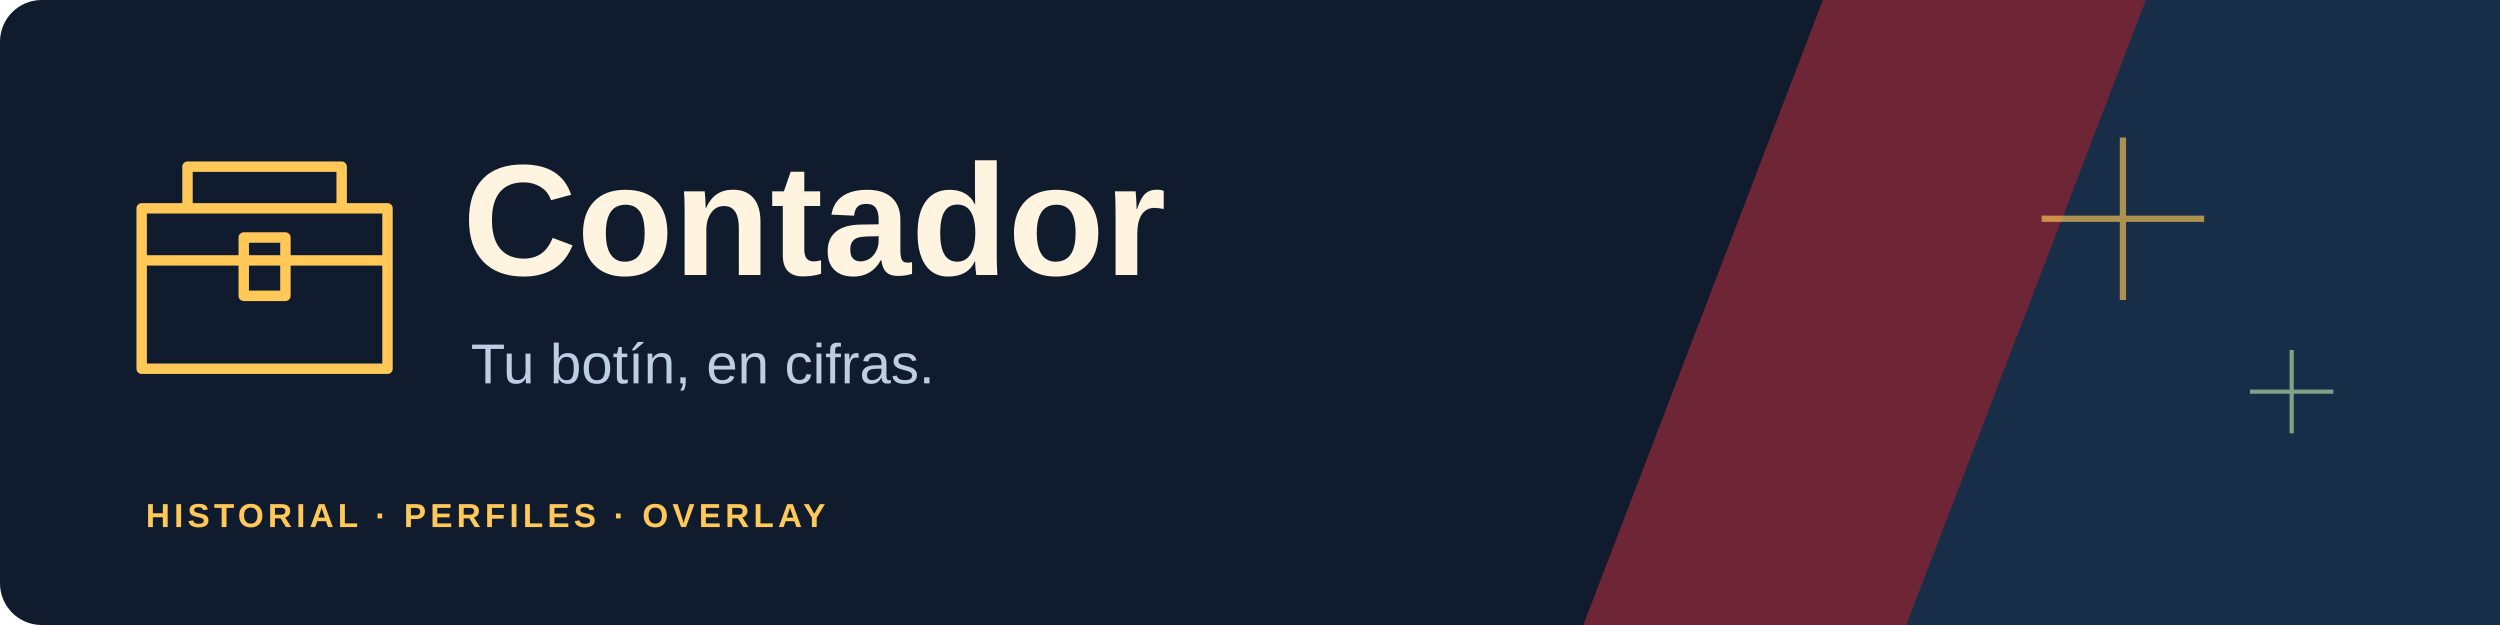
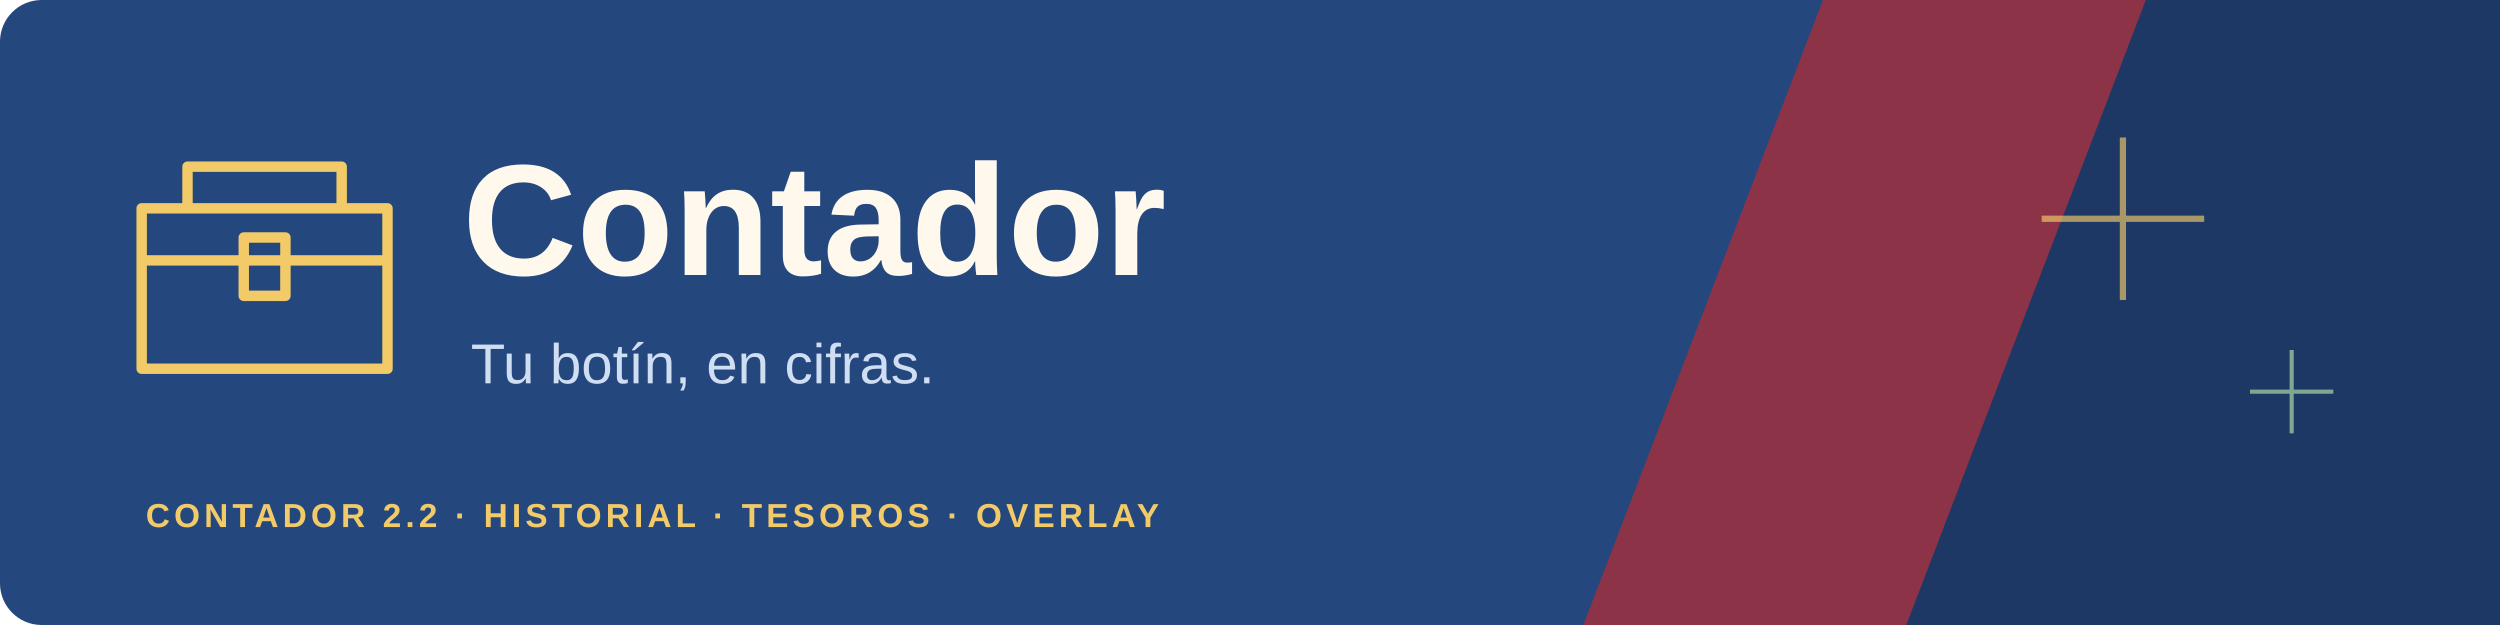
<svg xmlns="http://www.w3.org/2000/svg" viewBox="0 0 1200 300" role="img" aria-labelledby="title desc">
-   <style>text{font-family:'Segoe UI',Arial,sans-serif}.title{font-size:76px;font-weight:650;fill:#fff4df}.subtitle{font-size:27px;fill:#bdcee3}.tag{font-size:16px;font-weight:600;letter-spacing:2px;fill:#ffc857}</style>
-   <rect width="1200" height="300" rx="20" fill="#101c2e" />
-   <path d="M875 0h325v300H760z" fill="#6e2636" />
-   <path d="M1030 0h170v300H915z" fill="#182d48" />
-   <g transform="translate(68 72)" fill="none" stroke="#ffc857" stroke-width="5" stroke-linejoin="round">
+   <style>text{font-family:'Segoe UI',Arial,sans-serif}.title{font-size:76px;font-weight:650;fill:#fff9ed}.subtitle{font-size:27px;fill:#cfdef2}.tag{font-size:16px;font-weight:600;letter-spacing:2px;fill:#f2cb68}</style>
+   <rect width="1200" height="300" rx="20" fill="#24477e" />
+   <path d="M875 0h325v300H760z" fill="#8c3347" />
+   <path d="M1030 0h170v300H915z" fill="#1d3865" />
+   <g transform="translate(68 72)" fill="none" stroke="#f2cb68" stroke-width="5" stroke-linejoin="round">
    <path d="M0 28h118v77H0zM0 53h118M22 28V8h74v20M49 42h20v28H49z" />
  </g>
  <text x="222" y="132" class="title">Contador</text>
  <text x="226" y="184" class="subtitle">Tu botín, en cifras.</text>
-   <text x="70" y="253" class="tag">HISTORIAL · PERFILES · OVERLAY</text>
-   <path d="M980 105h78m-39-39v78" stroke="#ffc857" stroke-width="3" opacity=".65" />
+   <text x="70" y="253" class="tag">CONTADOR 2.2 · HISTORIAL · TESOROS · OVERLAY</text>
+   <path d="M980 105h78m-39-39v78" stroke="#f2cb68" stroke-width="3" opacity=".65" />
  <path d="M1080 188h40m-20-20v40" stroke="#a9d5a5" stroke-width="2" opacity=".7" />
</svg>
